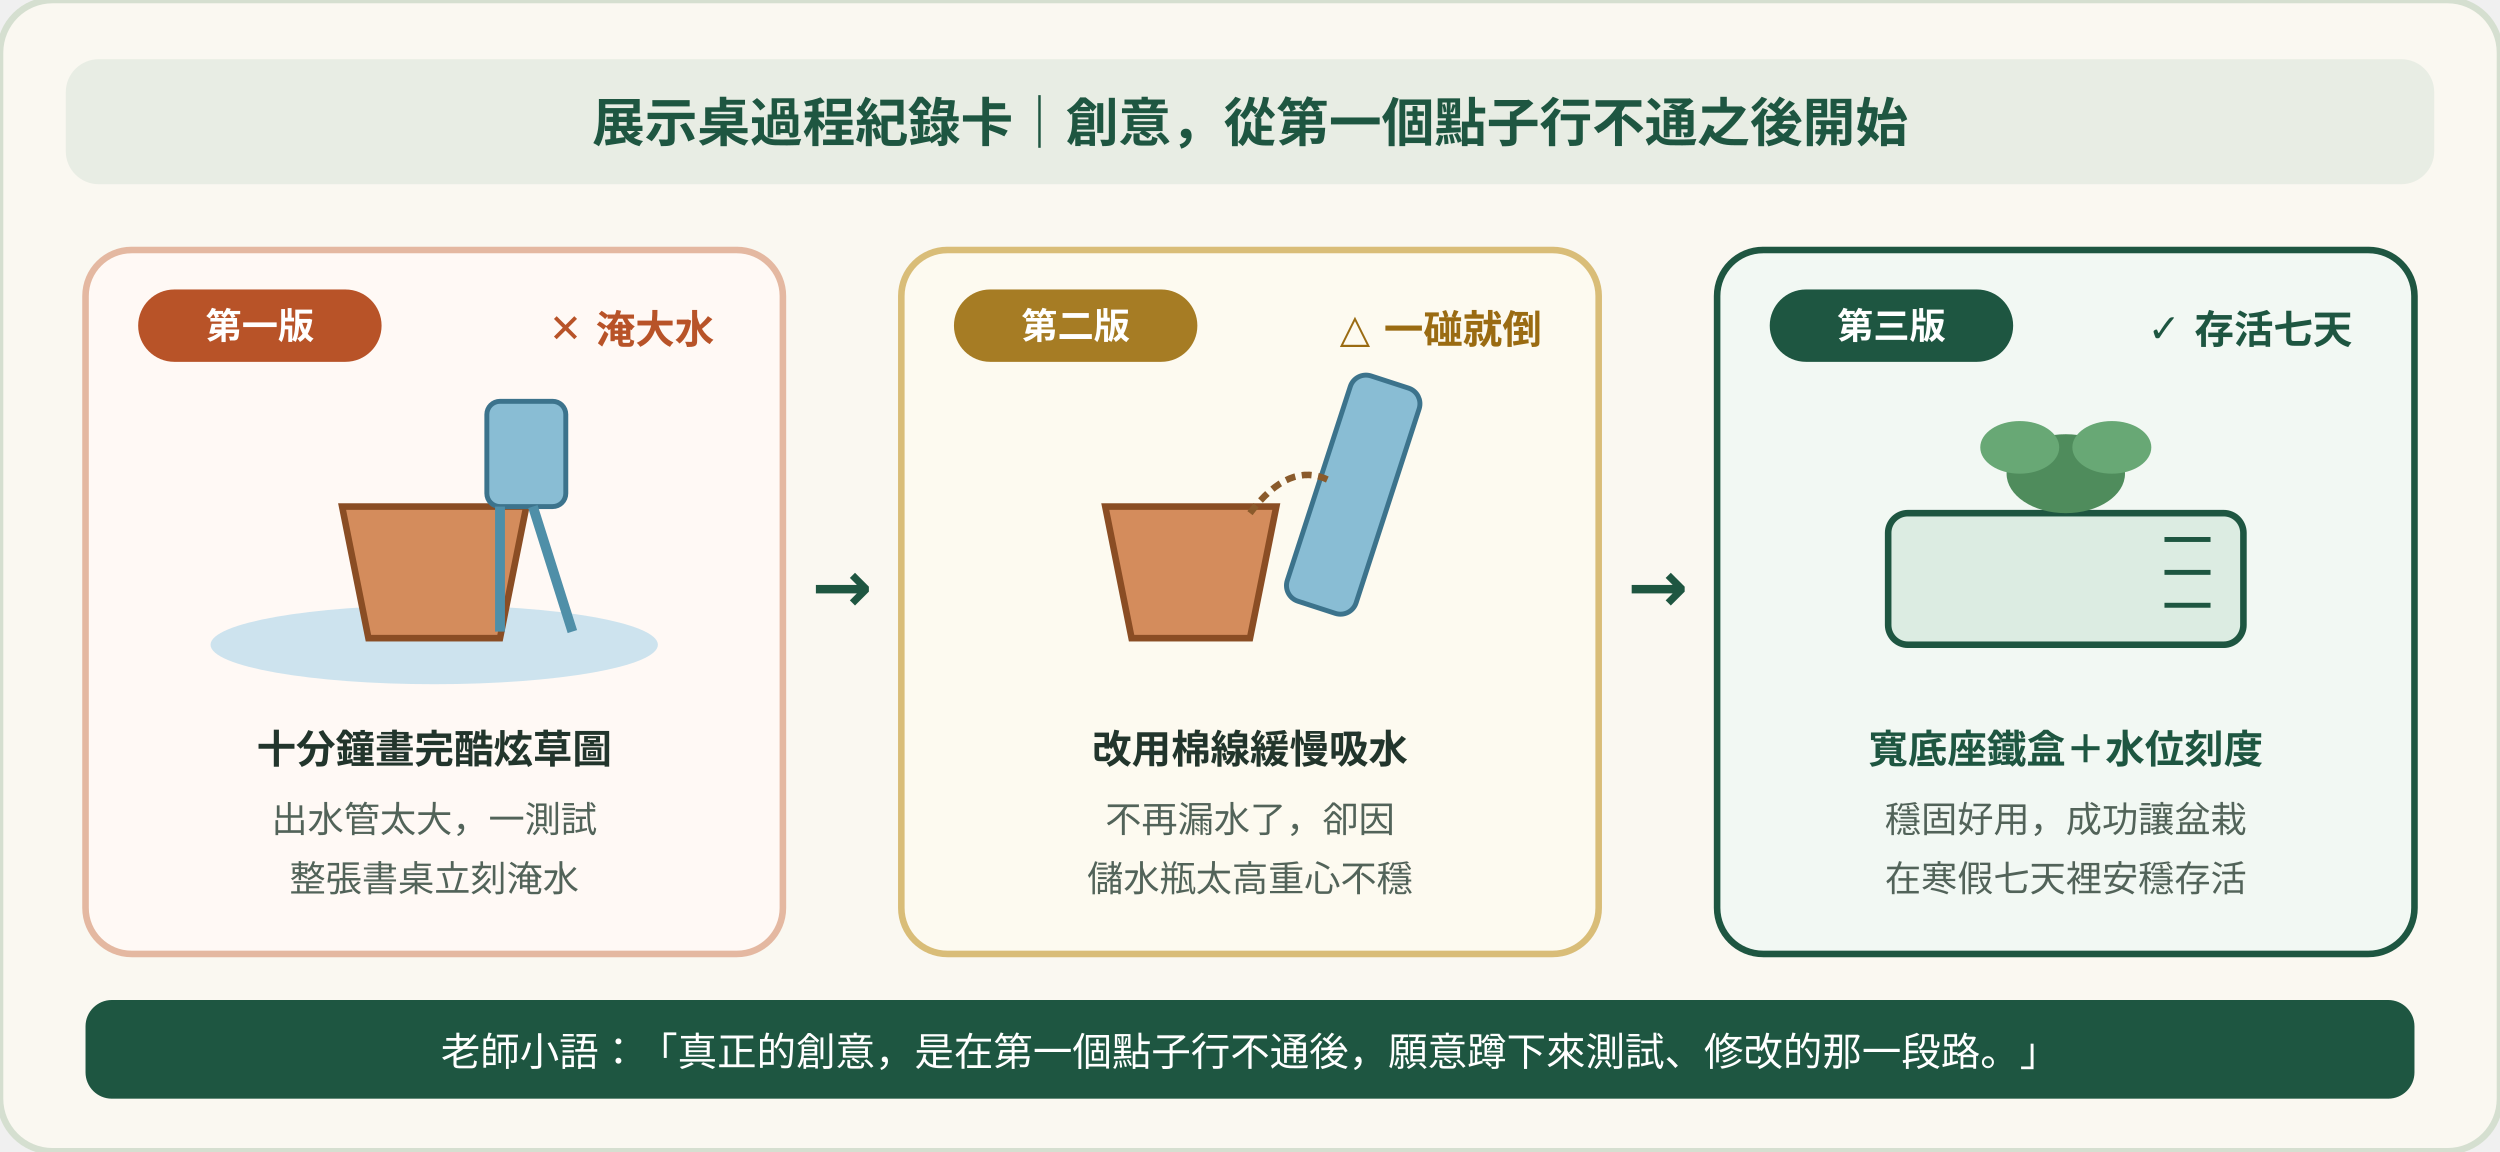
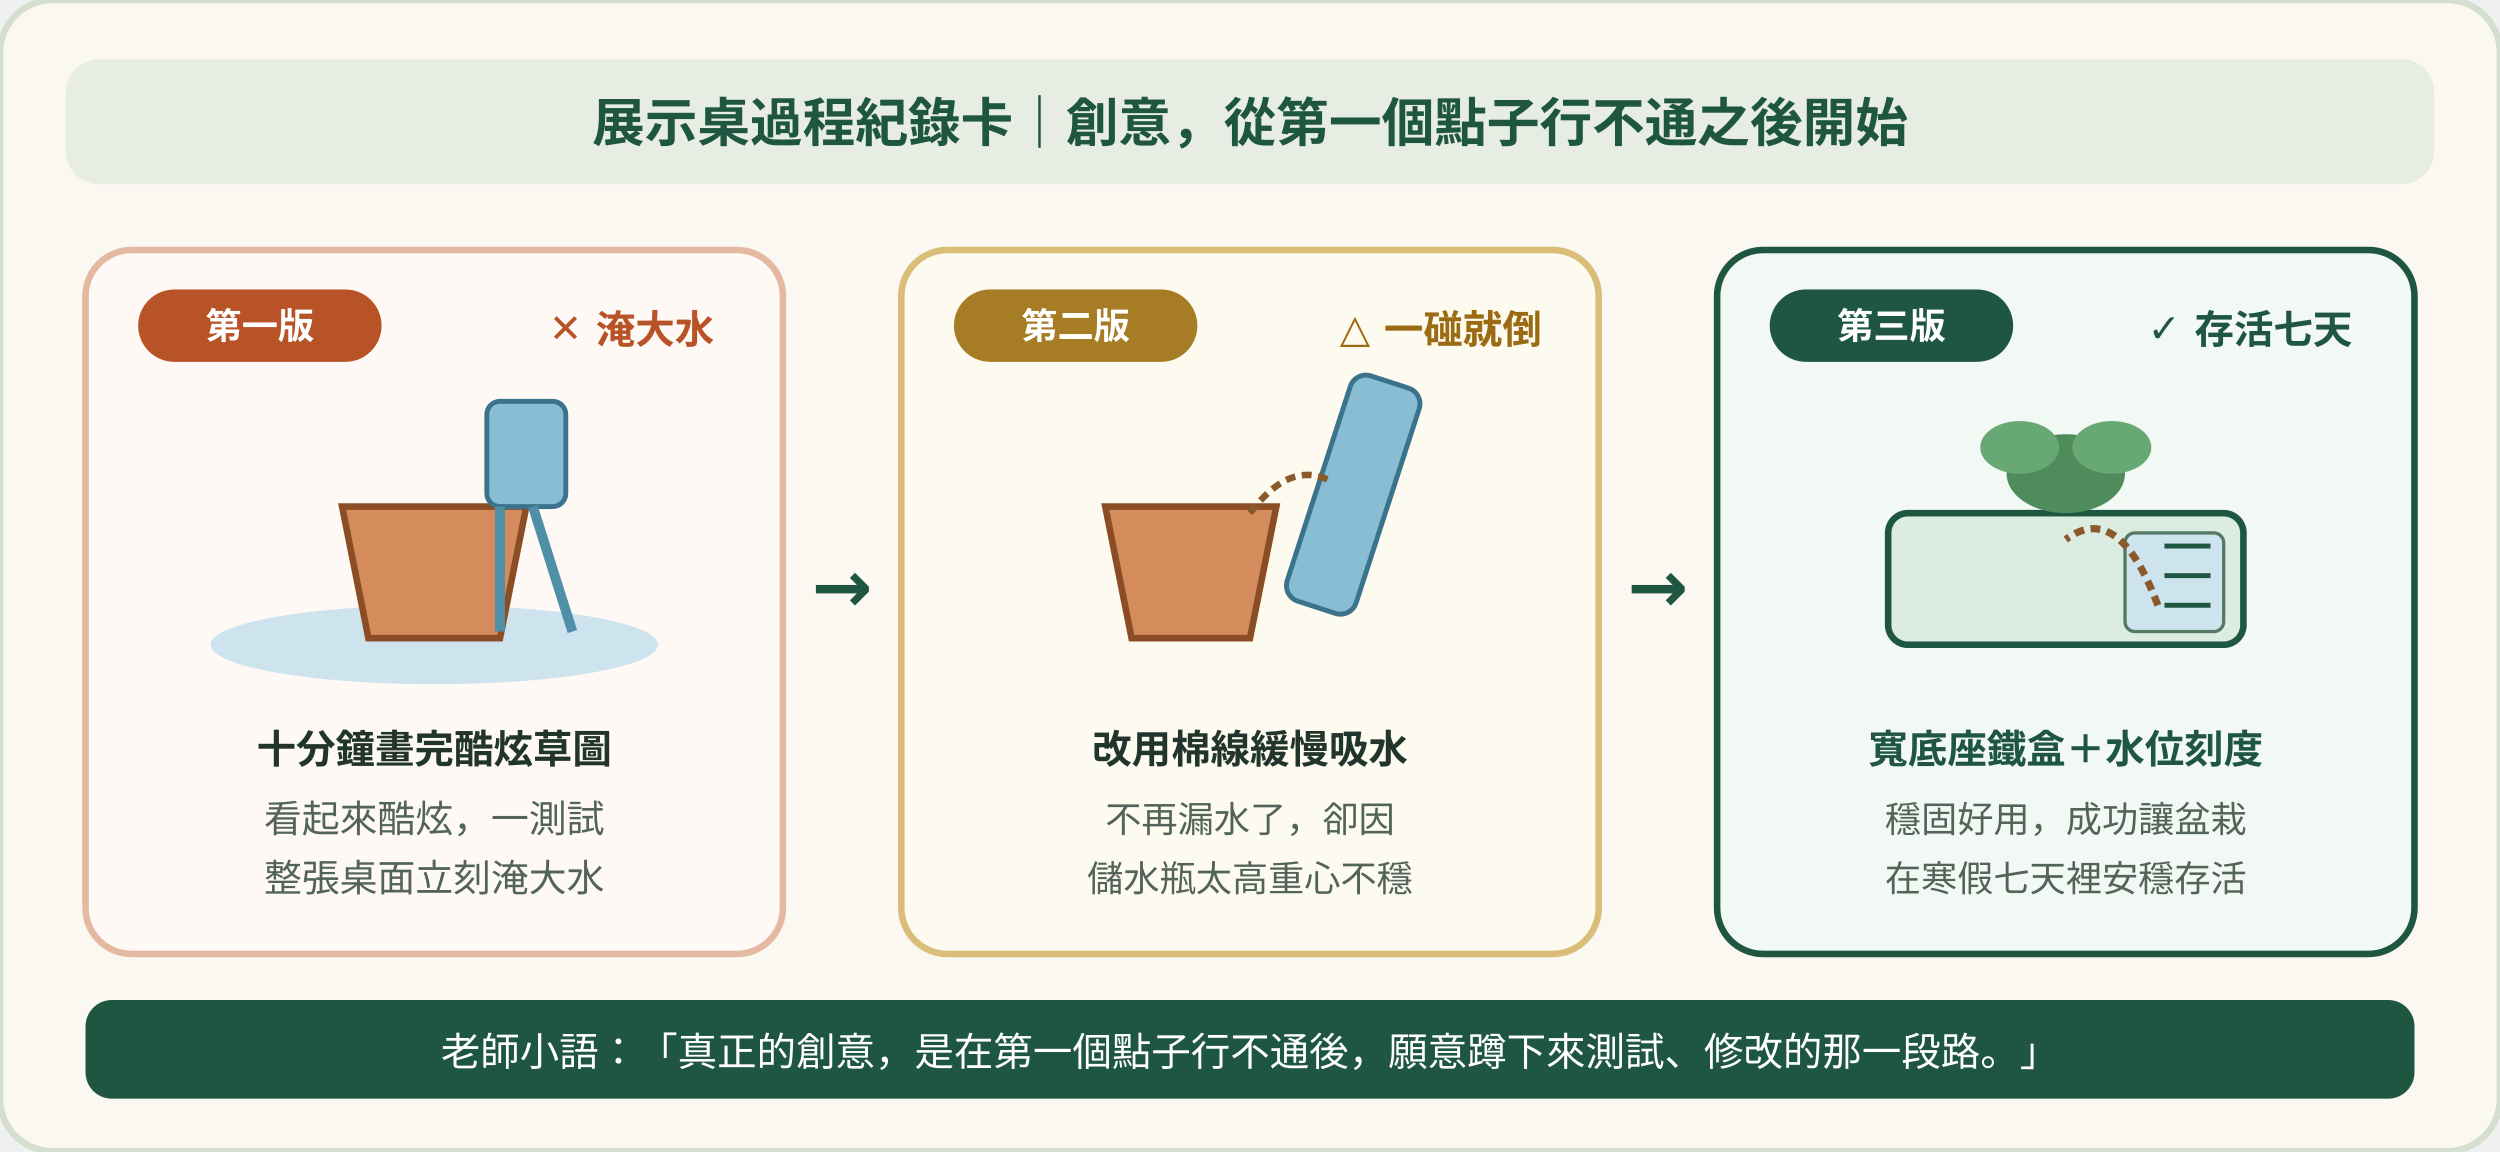
<svg xmlns="http://www.w3.org/2000/svg" viewBox="0 0 760 350" role="img" aria-label="自動澆水花盆從第一版淹水、第二版傾倒到第三版成功的三版創作演進圖">
  <defs>
    <style>
      .f { font-family: 'Noto Sans TC', 'Microsoft JhengHei', sans-serif; }
      .s { font-family: 'Noto Serif TC', 'PMingLiU', serif; }
      .t-ink { fill: #22352c; }
      .t-soft { fill: #526359; }
      .t-forest { fill: #1e5641; }
      .t-clay { fill: #b85328; }
      .t-white { fill: #ffffff; }
    </style>
  </defs>
  <rect width="760" height="350" rx="16" fill="#faf8f1" stroke="#d5dfd0" stroke-width="2" />
  <rect x="20" y="18" width="720" height="38" rx="10" fill="#e8ede4" />
  <text x="380" y="43" text-anchor="middle" class="s t-forest" font-size="16" font-weight="700">展示桌過程紀錄卡｜創意，從第一個點子行不通之後開始</text>
  <rect x="26" y="76" width="212" height="214" rx="14" fill="#fff9f5" stroke="#e4b8a1" stroke-width="2" />
  <rect x="42" y="88" width="74" height="22" rx="11" fill="#b85328" />
  <text x="79" y="103" text-anchor="middle" class="f t-white" font-size="11" font-weight="700">第一版</text>
  <text x="192" y="104" text-anchor="middle" class="f t-clay" font-size="12" font-weight="700">✕ 淹大水</text>
  <ellipse cx="132" cy="196" rx="68" ry="12" fill="#cde3ee" />
  <polygon points="104,154 160,154 152,194 112,194" fill="#d48c5c" stroke="#8a4d24" stroke-width="2" />
  <rect x="148" y="122" width="24" height="32" rx="4" fill="#89bdd4" stroke="#3c738c" stroke-width="1.5" />
  <path d="M 152 154 L 152 192 M 162 154 L 174 192" stroke="#4f8fa8" stroke-width="3" />
  <text x="132" y="232" text-anchor="middle" class="f t-ink" font-size="12" font-weight="700">十分鐘畫完酷炫草圖</text>
-   <text x="132" y="253" text-anchor="middle" class="f t-soft" font-size="11">出水管太大，一測試</text>
-   <text x="132" y="271" text-anchor="middle" class="f t-soft" font-size="11">整張書桌立刻淹水</text>
+   <text x="132" y="253" text-anchor="middle" class="f t-soft" font-size="11.5">看起來酷炫，一測試</text>
+   <text x="132" y="271" text-anchor="middle" class="f t-soft" font-size="11.5">整張桌面立刻淹大水</text>
  <text x="256" y="186" text-anchor="middle" class="f t-forest" font-size="22" font-weight="700">→</text>
  <rect x="274" y="76" width="212" height="214" rx="14" fill="#fdfaf0" stroke="#d9bd78" stroke-width="2" />
  <rect x="290" y="88" width="74" height="22" rx="11" fill="#a67c24" />
  <text x="327" y="103" text-anchor="middle" class="f t-white" font-size="11" font-weight="700">第二版</text>
  <text x="438" y="104" text-anchor="middle" class="f" fill="#9a6b12" font-size="12" font-weight="700">△ 一碰就倒</text>
  <polygon points="336,154 388,154 380,194 344,194" fill="#d48c5c" stroke="#8a4d24" stroke-width="2" />
  <g transform="rotate(18 408 164)">
    <rect x="396" y="114" width="22" height="72" rx="5" fill="#89bdd4" stroke="#3c738c" stroke-width="1.5" />
  </g>
  <path d="M 380 156 Q 392 140 404 146" fill="none" stroke="#8a5a2b" stroke-width="2" stroke-dasharray="3 2" />
  <text x="380" y="232" text-anchor="middle" class="f t-ink" font-size="12" font-weight="700">改用棉線緩慢吸水</text>
  <text x="380" y="253" text-anchor="middle" class="f t-soft" font-size="11">不再漏水了，卻因</text>
  <text x="380" y="271" text-anchor="middle" class="f t-soft" font-size="11">儲水瓶太高重心不穩</text>
  <text x="504" y="186" text-anchor="middle" class="f t-forest" font-size="22" font-weight="700">→</text>
  <rect x="522" y="76" width="212" height="214" rx="14" fill="#f2f8f3" stroke="#1e5641" stroke-width="2" />
  <rect x="538" y="88" width="74" height="22" rx="11" fill="#1e5641" />
  <text x="575" y="103" text-anchor="middle" class="f t-white" font-size="11" font-weight="700">第三版</text>
  <text x="684" y="104" text-anchor="middle" class="f t-forest" font-size="12" font-weight="700">✓ 存活七天</text>
  <rect x="574" y="156" width="108" height="40" rx="6" fill="#dcece2" stroke="#1e5641" stroke-width="2" />
-   <line x1="658" y1="164" x2="672" y2="164" stroke="#1e5641" stroke-width="1.5" />
-   <line x1="658" y1="174" x2="672" y2="174" stroke="#1e5641" stroke-width="1.5" />
+   <rect x="646" y="162" width="30" height="30" rx="3" fill="#cde3ee" stroke="#537864" stroke-width="1" />
+   <path d="M 656 184 Q 644 152 628 164" fill="none" stroke="#8a5a2b" stroke-width="2.2" stroke-dasharray="3 2" />
+   <line x1="658" y1="166" x2="672" y2="166" stroke="#1e5641" stroke-width="1.5" />
+   <line x1="658" y1="175" x2="672" y2="175" stroke="#1e5641" stroke-width="1.5" />
  <line x1="658" y1="184" x2="672" y2="184" stroke="#1e5641" stroke-width="1.5" />
  <ellipse cx="628" cy="144" rx="18" ry="12" fill="#4f8c5c" />
  <ellipse cx="614" cy="136" rx="12" ry="8" fill="#68a875" />
  <ellipse cx="642" cy="136" rx="12" ry="8" fill="#68a875" />
  <text x="628" y="232" text-anchor="middle" class="f t-forest" font-size="12" font-weight="700">寬底座鐵盒＋水位刻度</text>
  <text x="628" y="253" text-anchor="middle" class="f t-soft" font-size="11">穩固好用，成功讓盆栽</text>
  <text x="628" y="271" text-anchor="middle" class="f t-soft" font-size="11">在寒假七天裡安穩存活</text>
  <rect x="26" y="304" width="708" height="30" rx="8" fill="#1e5641" />
  <text x="380" y="324" text-anchor="middle" class="f t-white" font-size="12">老師小語：「真正的創意，是在第一個點子行不通後，願意蹲下來測試、修改的那一段路。」</text>
</svg>
